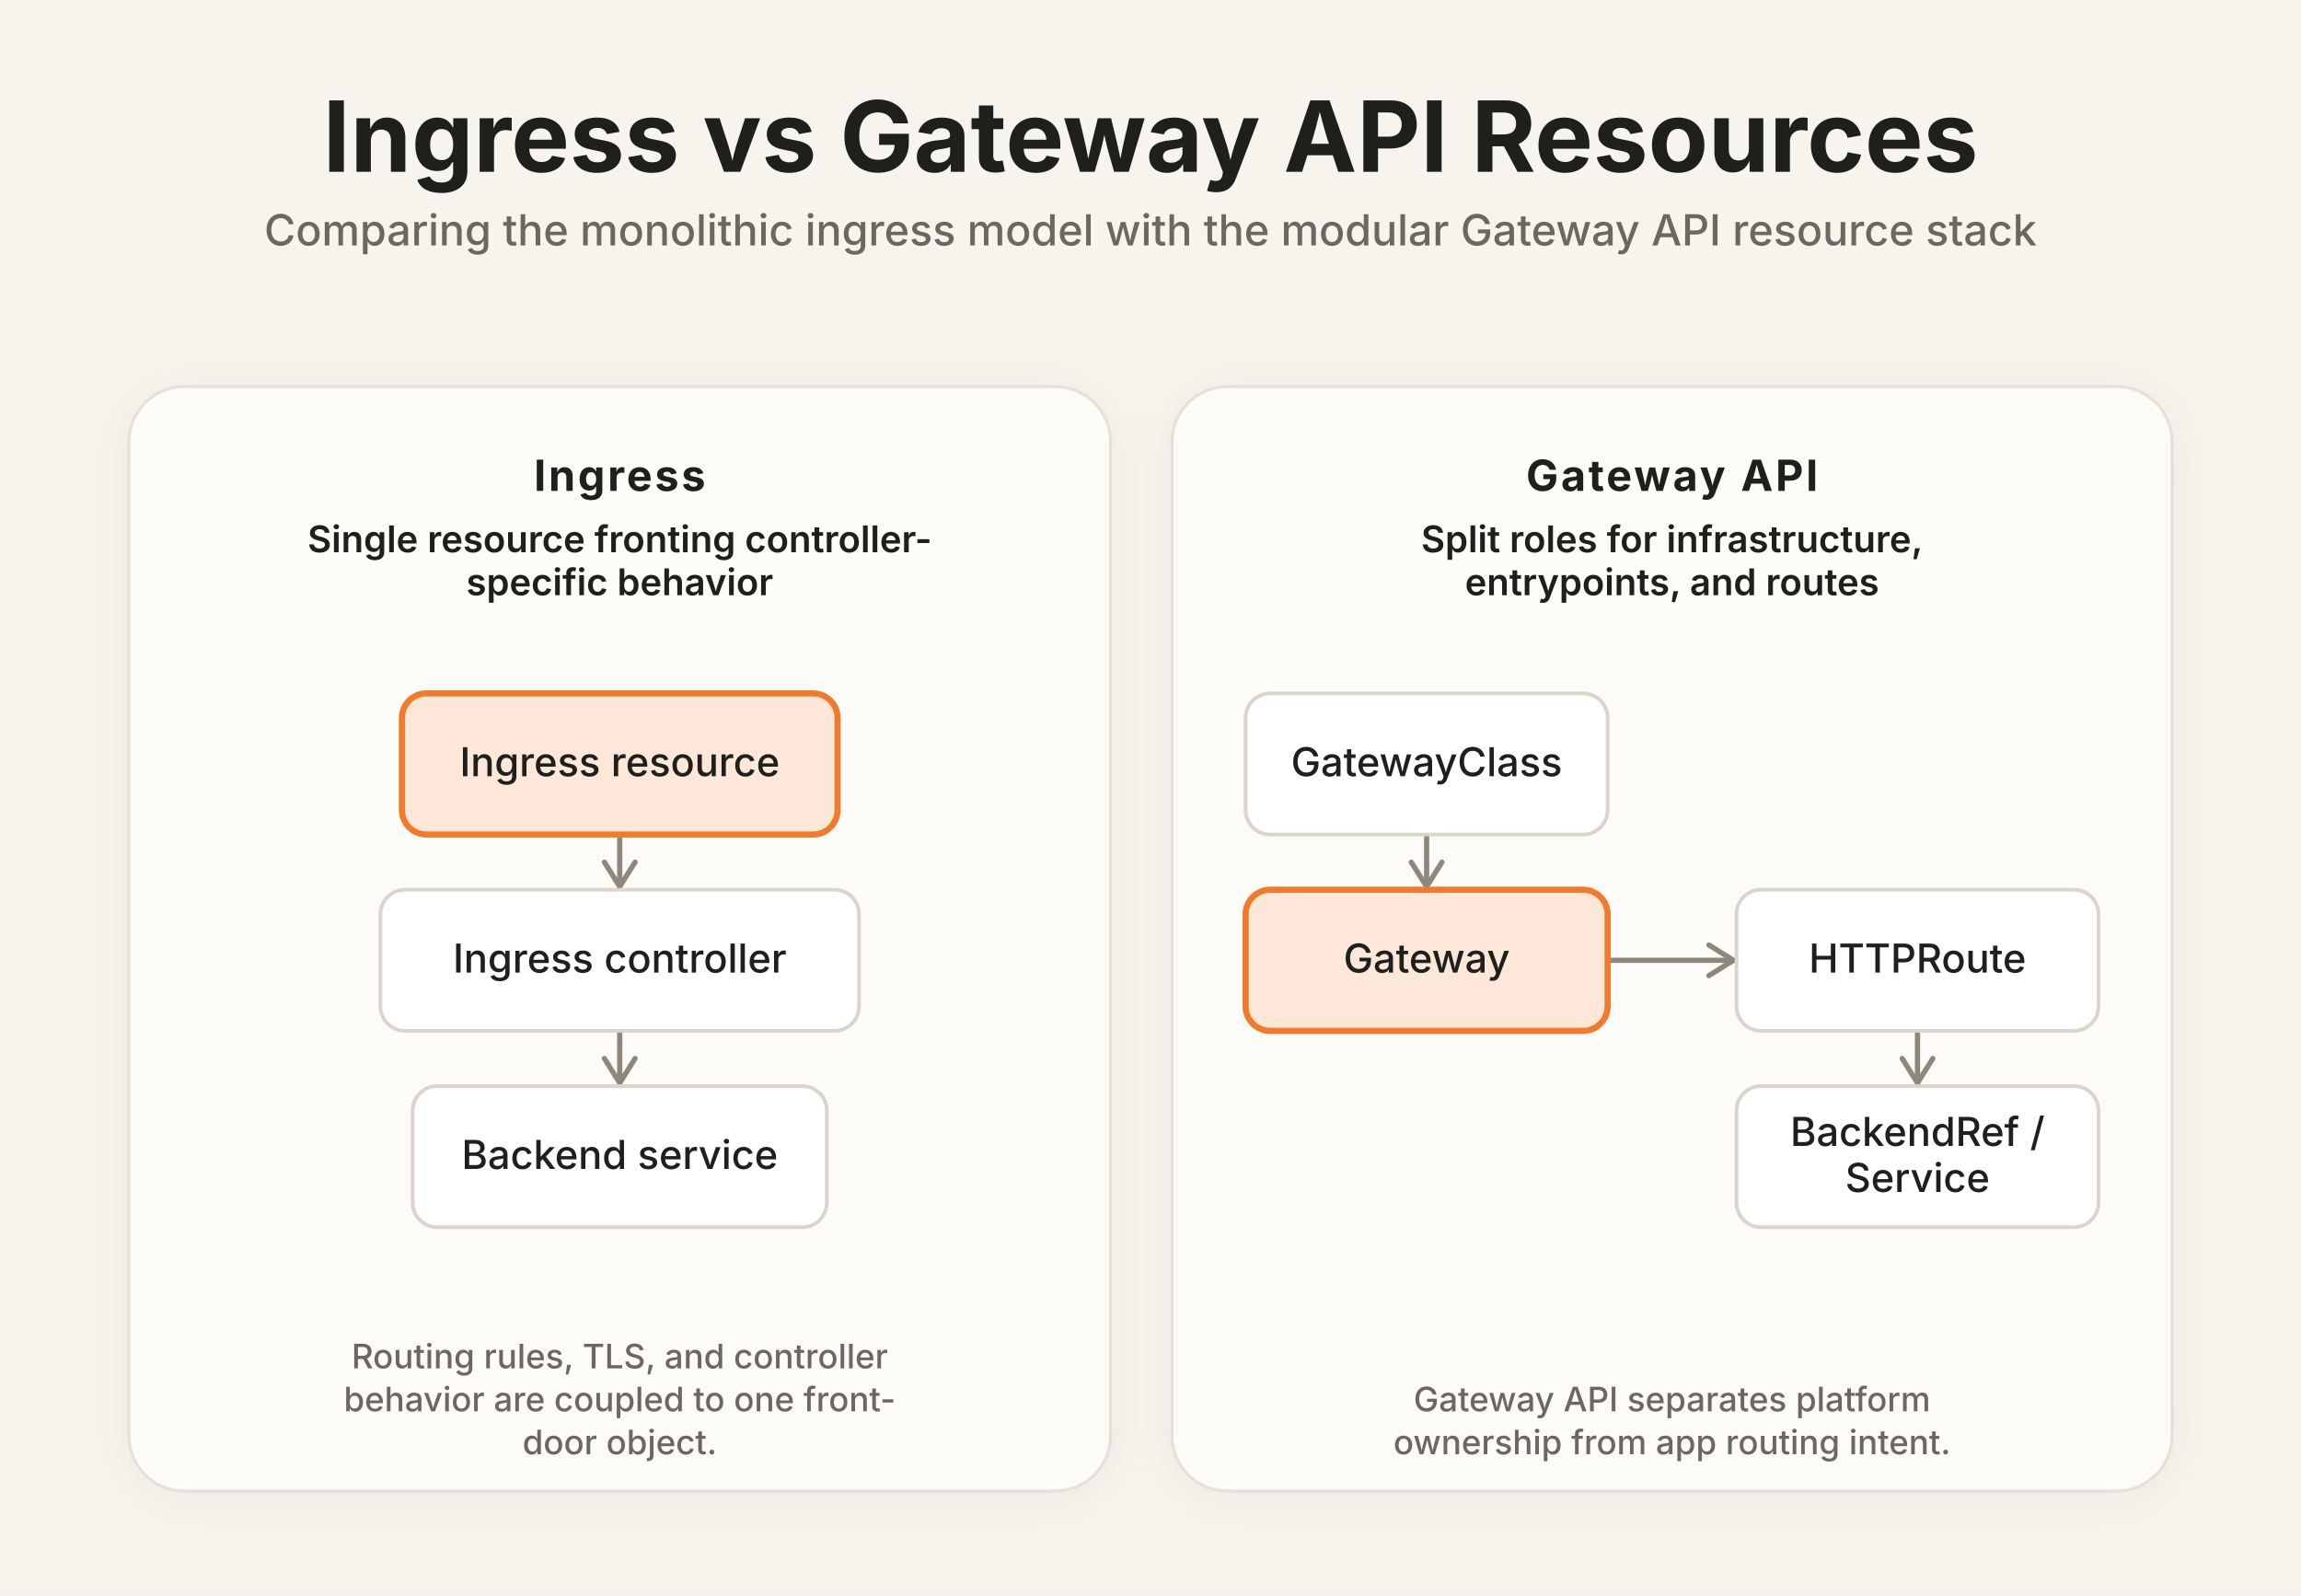
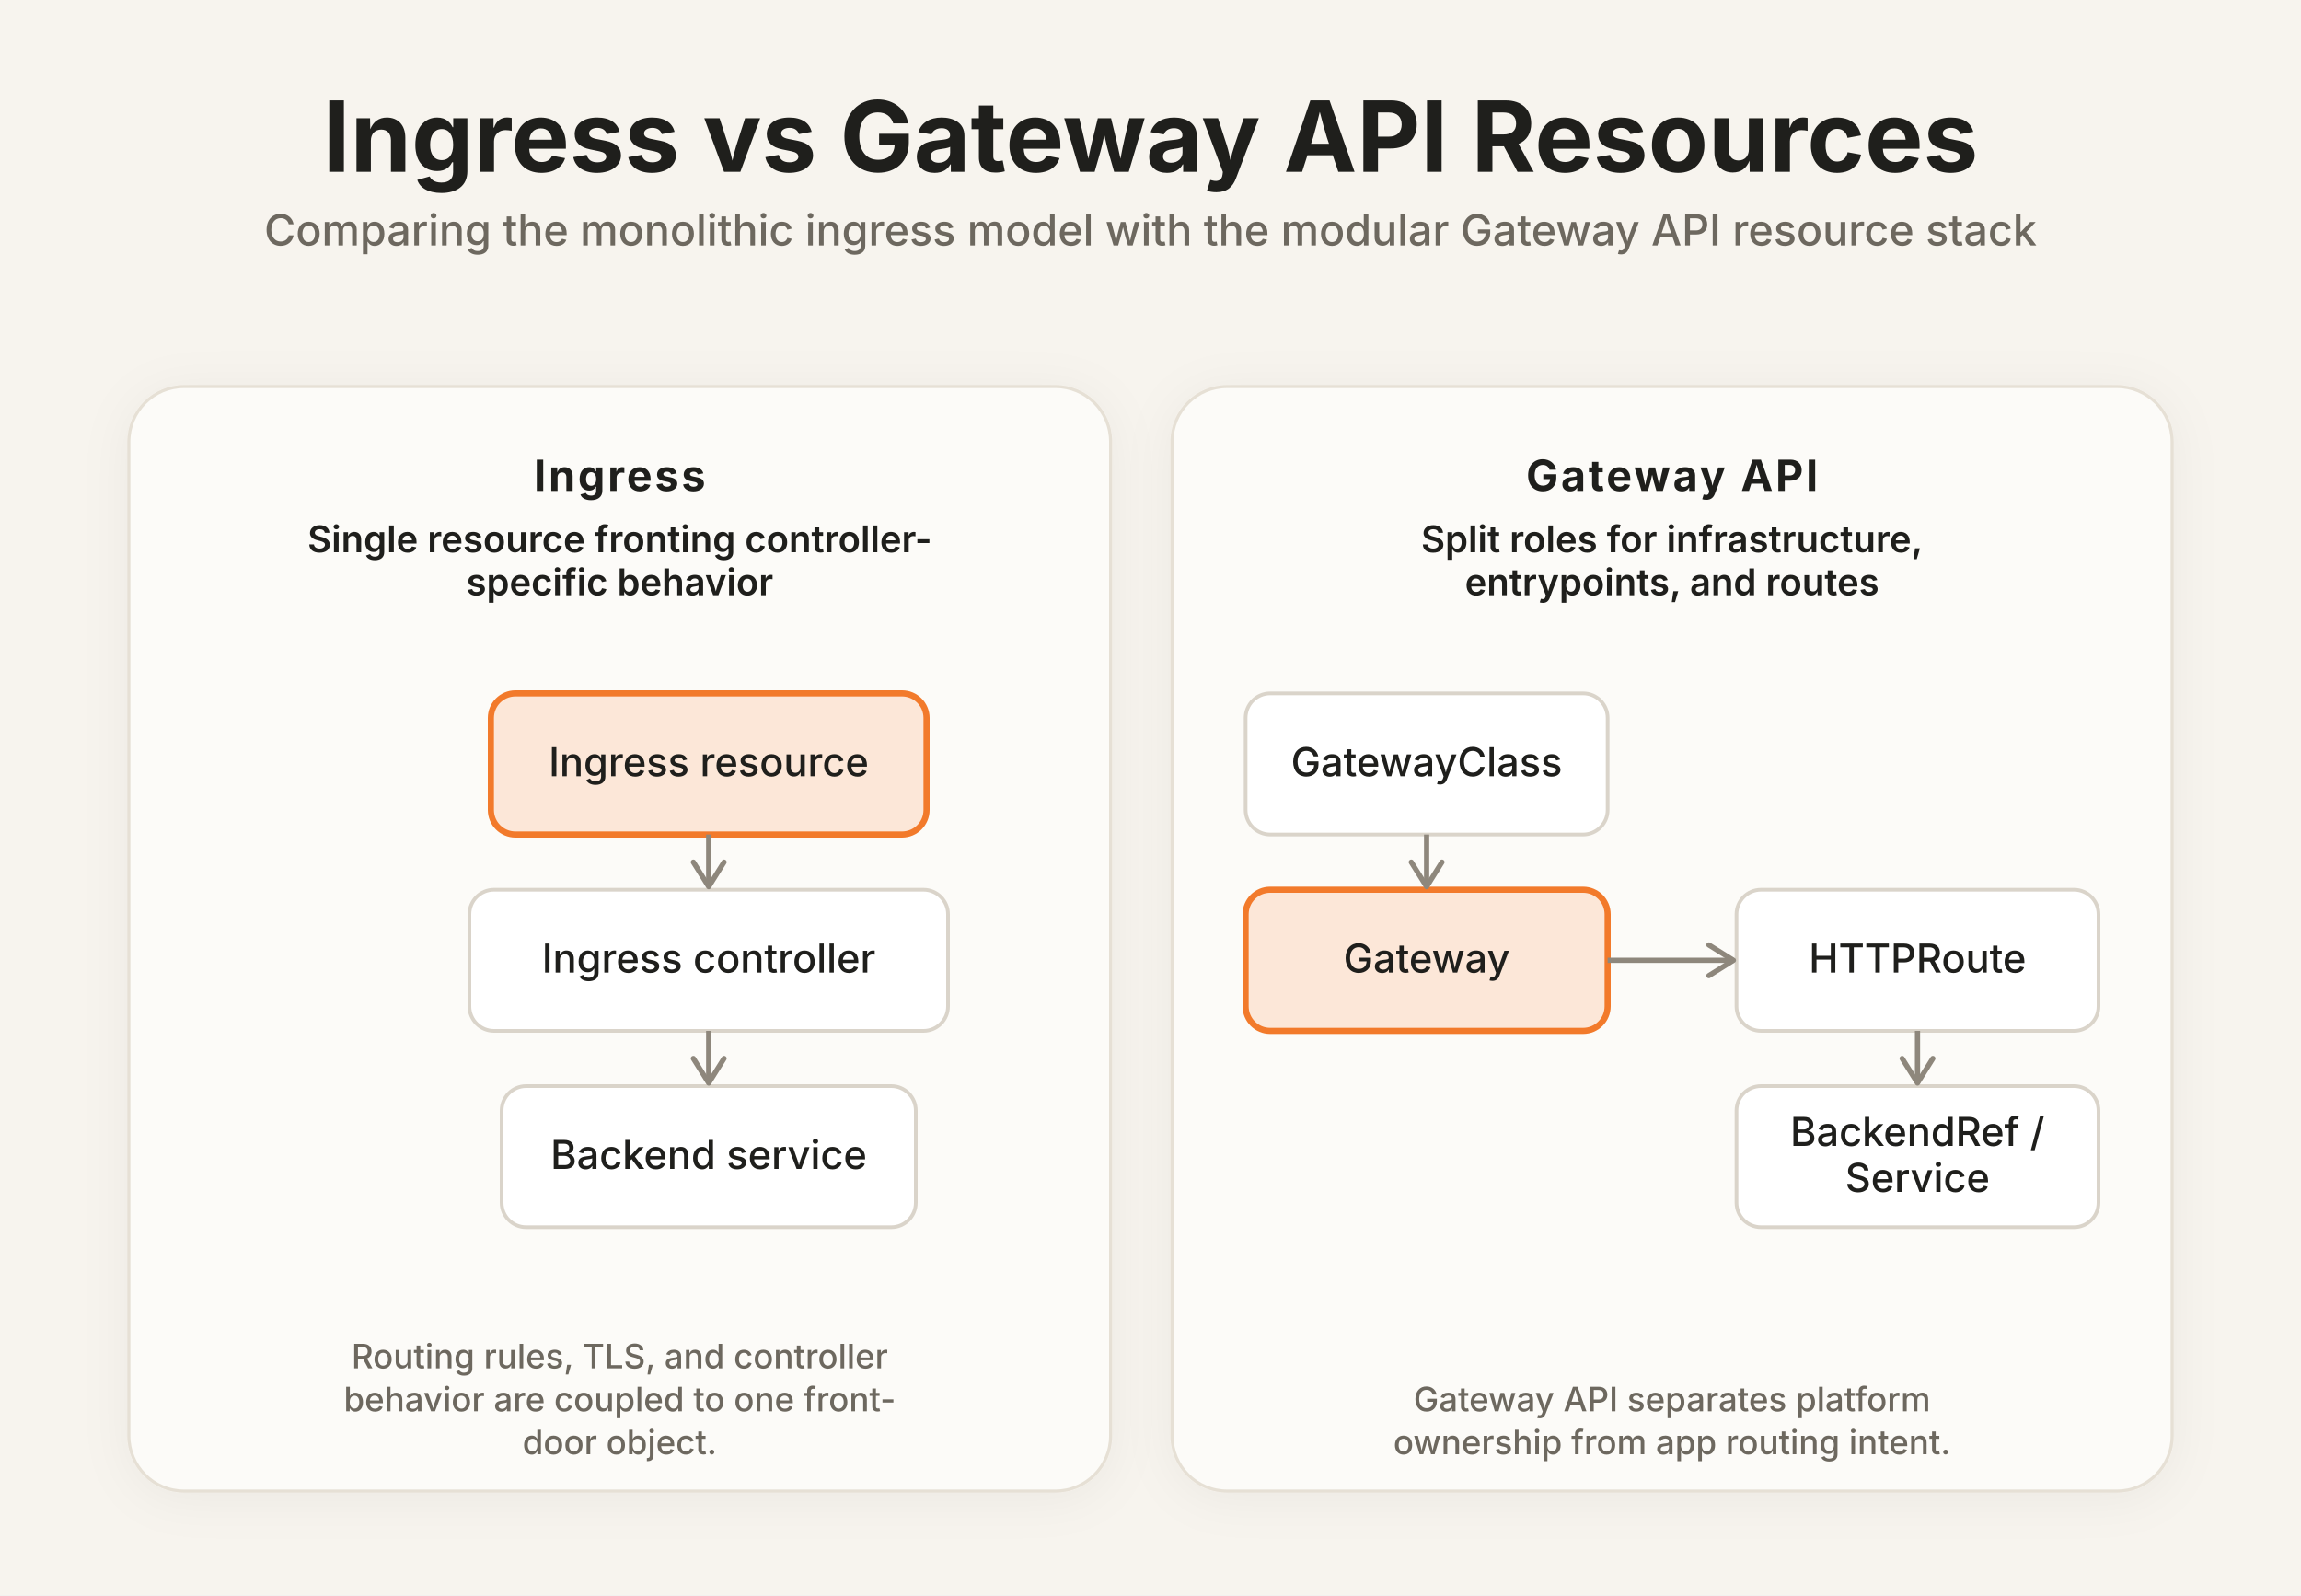
<svg xmlns="http://www.w3.org/2000/svg" width="750" height="520" viewBox="0 0 750 520" role="img" aria-label="Ingress vs Gateway API Resources">
  <defs>
    <filter id="panelShadow" x="-10%" y="-10%" width="120%" height="140%">
      <feDropShadow dx="0" dy="2" stdDeviation="8" flood-color="rgba(0,0,0,0.05)" />
    </filter>
    <marker id="arrow" viewBox="0 0 11 12" markerWidth="11" markerHeight="12" refX="9.5" refY="6" orient="auto" markerUnits="userSpaceOnUse" overflow="visible">
      <path d="M 1.5 1.0 L 9.5 6 L 1.5 11.0" fill="none" stroke="#8E877C" stroke-width="1.7" stroke-linecap="round" stroke-linejoin="round" />
    </marker>
  </defs>
  <rect width="750" height="520" fill="#F7F4EE" />
  <text x="375.0" y="56" text-anchor="middle" font-family="Inter, ui-sans-serif, system-ui, sans-serif" font-size="32" font-weight="700" fill="#1F1F1C">Ingress vs Gateway API Resources</text>
  <text x="375.0" y="80" text-anchor="middle" font-family="Inter, ui-sans-serif, system-ui, sans-serif" font-size="14" font-weight="500" fill="#6D685F">Comparing the monolithic ingress model with the modular Gateway API resource stack</text>
  <rect x="42.0" y="126.0" width="320.0" height="360.0" rx="18" fill="#FCFBF8" stroke="#E6E0D5" filter="url(#panelShadow)" />
  <text x="202.0" y="160.0" text-anchor="middle" font-family="Inter, ui-sans-serif, system-ui, sans-serif" font-size="14" font-weight="700" letter-spacing="0.06em" fill="#1F1F1C">Ingress</text>
  <text x="202.0" y="180.0" text-anchor="middle" font-family="Inter, ui-sans-serif, system-ui, sans-serif" font-size="12" font-weight="600" fill="#1F1F1C">Single resource fronting controller-</text>
  <text x="202.0" y="194.0" text-anchor="middle" font-family="Inter, ui-sans-serif, system-ui, sans-serif" font-size="12" font-weight="600" fill="#1F1F1C">specific behavior</text>
  <text x="202.0" y="446.0" text-anchor="middle" font-family="Inter, ui-sans-serif, system-ui, sans-serif" font-size="11" font-weight="500" fill="#6D685F">Routing rules, TLS, and controller</text>
  <text x="202.0" y="460.0" text-anchor="middle" font-family="Inter, ui-sans-serif, system-ui, sans-serif" font-size="11" font-weight="500" fill="#6D685F">behavior are coupled to one front-</text>
  <text x="202.0" y="474.0" text-anchor="middle" font-family="Inter, ui-sans-serif, system-ui, sans-serif" font-size="11" font-weight="500" fill="#6D685F">door object.</text>
  <rect x="382.0" y="126.0" width="326.0" height="360.0" rx="18" fill="#FCFBF8" stroke="#E6E0D5" filter="url(#panelShadow)" />
  <text x="545.0" y="160.0" text-anchor="middle" font-family="Inter, ui-sans-serif, system-ui, sans-serif" font-size="14" font-weight="700" letter-spacing="0.06em" fill="#1F1F1C">Gateway API</text>
  <text x="545.0" y="180.0" text-anchor="middle" font-family="Inter, ui-sans-serif, system-ui, sans-serif" font-size="12" font-weight="600" fill="#1F1F1C">Split roles for infrastructure,</text>
  <text x="545.0" y="194.0" text-anchor="middle" font-family="Inter, ui-sans-serif, system-ui, sans-serif" font-size="12" font-weight="600" fill="#1F1F1C">entrypoints, and routes</text>
  <text x="545.0" y="460.0" text-anchor="middle" font-family="Inter, ui-sans-serif, system-ui, sans-serif" font-size="11" font-weight="500" fill="#6D685F">Gateway API separates platform</text>
  <text x="545.0" y="474.0" text-anchor="middle" font-family="Inter, ui-sans-serif, system-ui, sans-serif" font-size="11" font-weight="500" fill="#6D685F">ownership from app routing intent.</text>
-   <path d="M 202.0 272.0 L 202.0 289.0" fill="none" stroke="#8E877C" stroke-width="1.7" marker-end="url(#arrow)" />
-   <path d="M 202.0 336.0 L 202.0 353.0" fill="none" stroke="#8E877C" stroke-width="1.7" marker-end="url(#arrow)" />
-   <path d="M 465.0 272.0 L 465.0 289.0" fill="none" stroke="#8E877C" stroke-width="1.7" marker-end="url(#arrow)" />
-   <path d="M 524.0 313.0 L 565.0 313.0" fill="none" stroke="#8E877C" stroke-width="1.7" marker-end="url(#arrow)" />
-   <path d="M 625.0 336.0 L 625.0 353.0" fill="none" stroke="#8E877C" stroke-width="1.7" marker-end="url(#arrow)" />
-   <rect x="131.0" y="226.0" width="142.0" height="46.0" rx="8" fill="#FCE7D8" stroke="#F27A2B" stroke-width="2" />
-   <text x="202.0" y="253.0" text-anchor="middle" font-family="Inter, ui-sans-serif, system-ui, sans-serif" font-size="13" font-weight="500" fill="#1F1F1C">Ingress resource</text>
+   <rect x="160.0" y="226.0" width="142.0" height="46.0" rx="8" fill="#FCE7D8" stroke="#F27A2B" stroke-width="2" />
+   <text x="231.0" y="253.0" text-anchor="middle" font-family="Inter, ui-sans-serif, system-ui, sans-serif" font-size="13" font-weight="500" fill="#1F1F1C">Ingress resource</text>
  <rect x="406.0" y="226.0" width="118.0" height="46.0" rx="8" fill="#FFFFFF" stroke="#DAD4CA" stroke-width="1.2" />
  <text x="465.0" y="253.0" text-anchor="middle" font-family="Inter, ui-sans-serif, system-ui, sans-serif" font-size="13" font-weight="500" fill="#1F1F1C">GatewayClass</text>
-   <rect x="124.0" y="290.0" width="156.0" height="46.0" rx="8" fill="#FFFFFF" stroke="#DAD4CA" stroke-width="1.2" />
-   <text x="202.0" y="317.0" text-anchor="middle" font-family="Inter, ui-sans-serif, system-ui, sans-serif" font-size="13" font-weight="500" fill="#1F1F1C">Ingress controller</text>
+   <rect x="153.0" y="290.0" width="156.0" height="46.0" rx="8" fill="#FFFFFF" stroke="#DAD4CA" stroke-width="1.2" />
+   <text x="231.0" y="317.0" text-anchor="middle" font-family="Inter, ui-sans-serif, system-ui, sans-serif" font-size="13" font-weight="500" fill="#1F1F1C">Ingress controller</text>
  <rect x="406.0" y="290.0" width="118.0" height="46.0" rx="8" fill="#FCE7D8" stroke="#F27A2B" stroke-width="2" />
  <text x="465.0" y="317.0" text-anchor="middle" font-family="Inter, ui-sans-serif, system-ui, sans-serif" font-size="13" font-weight="500" fill="#1F1F1C">Gateway</text>
  <rect x="566.0" y="290.0" width="118.0" height="46.0" rx="8" fill="#FFFFFF" stroke="#DAD4CA" stroke-width="1.2" />
  <text x="625.0" y="317.0" text-anchor="middle" font-family="Inter, ui-sans-serif, system-ui, sans-serif" font-size="13" font-weight="500" fill="#1F1F1C">HTTPRoute</text>
-   <rect x="134.5" y="354.0" width="135.0" height="46.0" rx="8" fill="#FFFFFF" stroke="#DAD4CA" stroke-width="1.2" />
-   <text x="202.0" y="381.0" text-anchor="middle" font-family="Inter, ui-sans-serif, system-ui, sans-serif" font-size="13" font-weight="500" fill="#1F1F1C">Backend service</text>
+   <rect x="163.5" y="354.0" width="135.0" height="46.0" rx="8" fill="#FFFFFF" stroke="#DAD4CA" stroke-width="1.2" />
+   <text x="231.0" y="381.0" text-anchor="middle" font-family="Inter, ui-sans-serif, system-ui, sans-serif" font-size="13" font-weight="500" fill="#1F1F1C">Backend service</text>
  <rect x="566.0" y="354.0" width="118.0" height="46.0" rx="8" fill="#FFFFFF" stroke="#DAD4CA" stroke-width="1.2" />
  <text x="625.0" y="373.5" text-anchor="middle" font-family="Inter, ui-sans-serif, system-ui, sans-serif" font-size="13" font-weight="500" fill="#1F1F1C">BackendRef /</text>
  <text x="625.0" y="388.5" text-anchor="middle" font-family="Inter, ui-sans-serif, system-ui, sans-serif" font-size="13" font-weight="500" fill="#1F1F1C">Service</text>
+   <path d="M 231.0 272.0 L 231.0 289.0" fill="none" stroke="#8E877C" stroke-width="1.7" marker-end="url(#arrow)" />
+   <path d="M 231.0 336.0 L 231.0 353.0" fill="none" stroke="#8E877C" stroke-width="1.7" marker-end="url(#arrow)" />
+   <path d="M 465.0 272.0 L 465.0 289.0" fill="none" stroke="#8E877C" stroke-width="1.7" marker-end="url(#arrow)" />
+   <path d="M 524.0 313.0 L 565.0 313.0" fill="none" stroke="#8E877C" stroke-width="1.7" marker-end="url(#arrow)" />
+   <path d="M 625.0 336.0 L 625.0 353.0" fill="none" stroke="#8E877C" stroke-width="1.7" marker-end="url(#arrow)" />
</svg>
